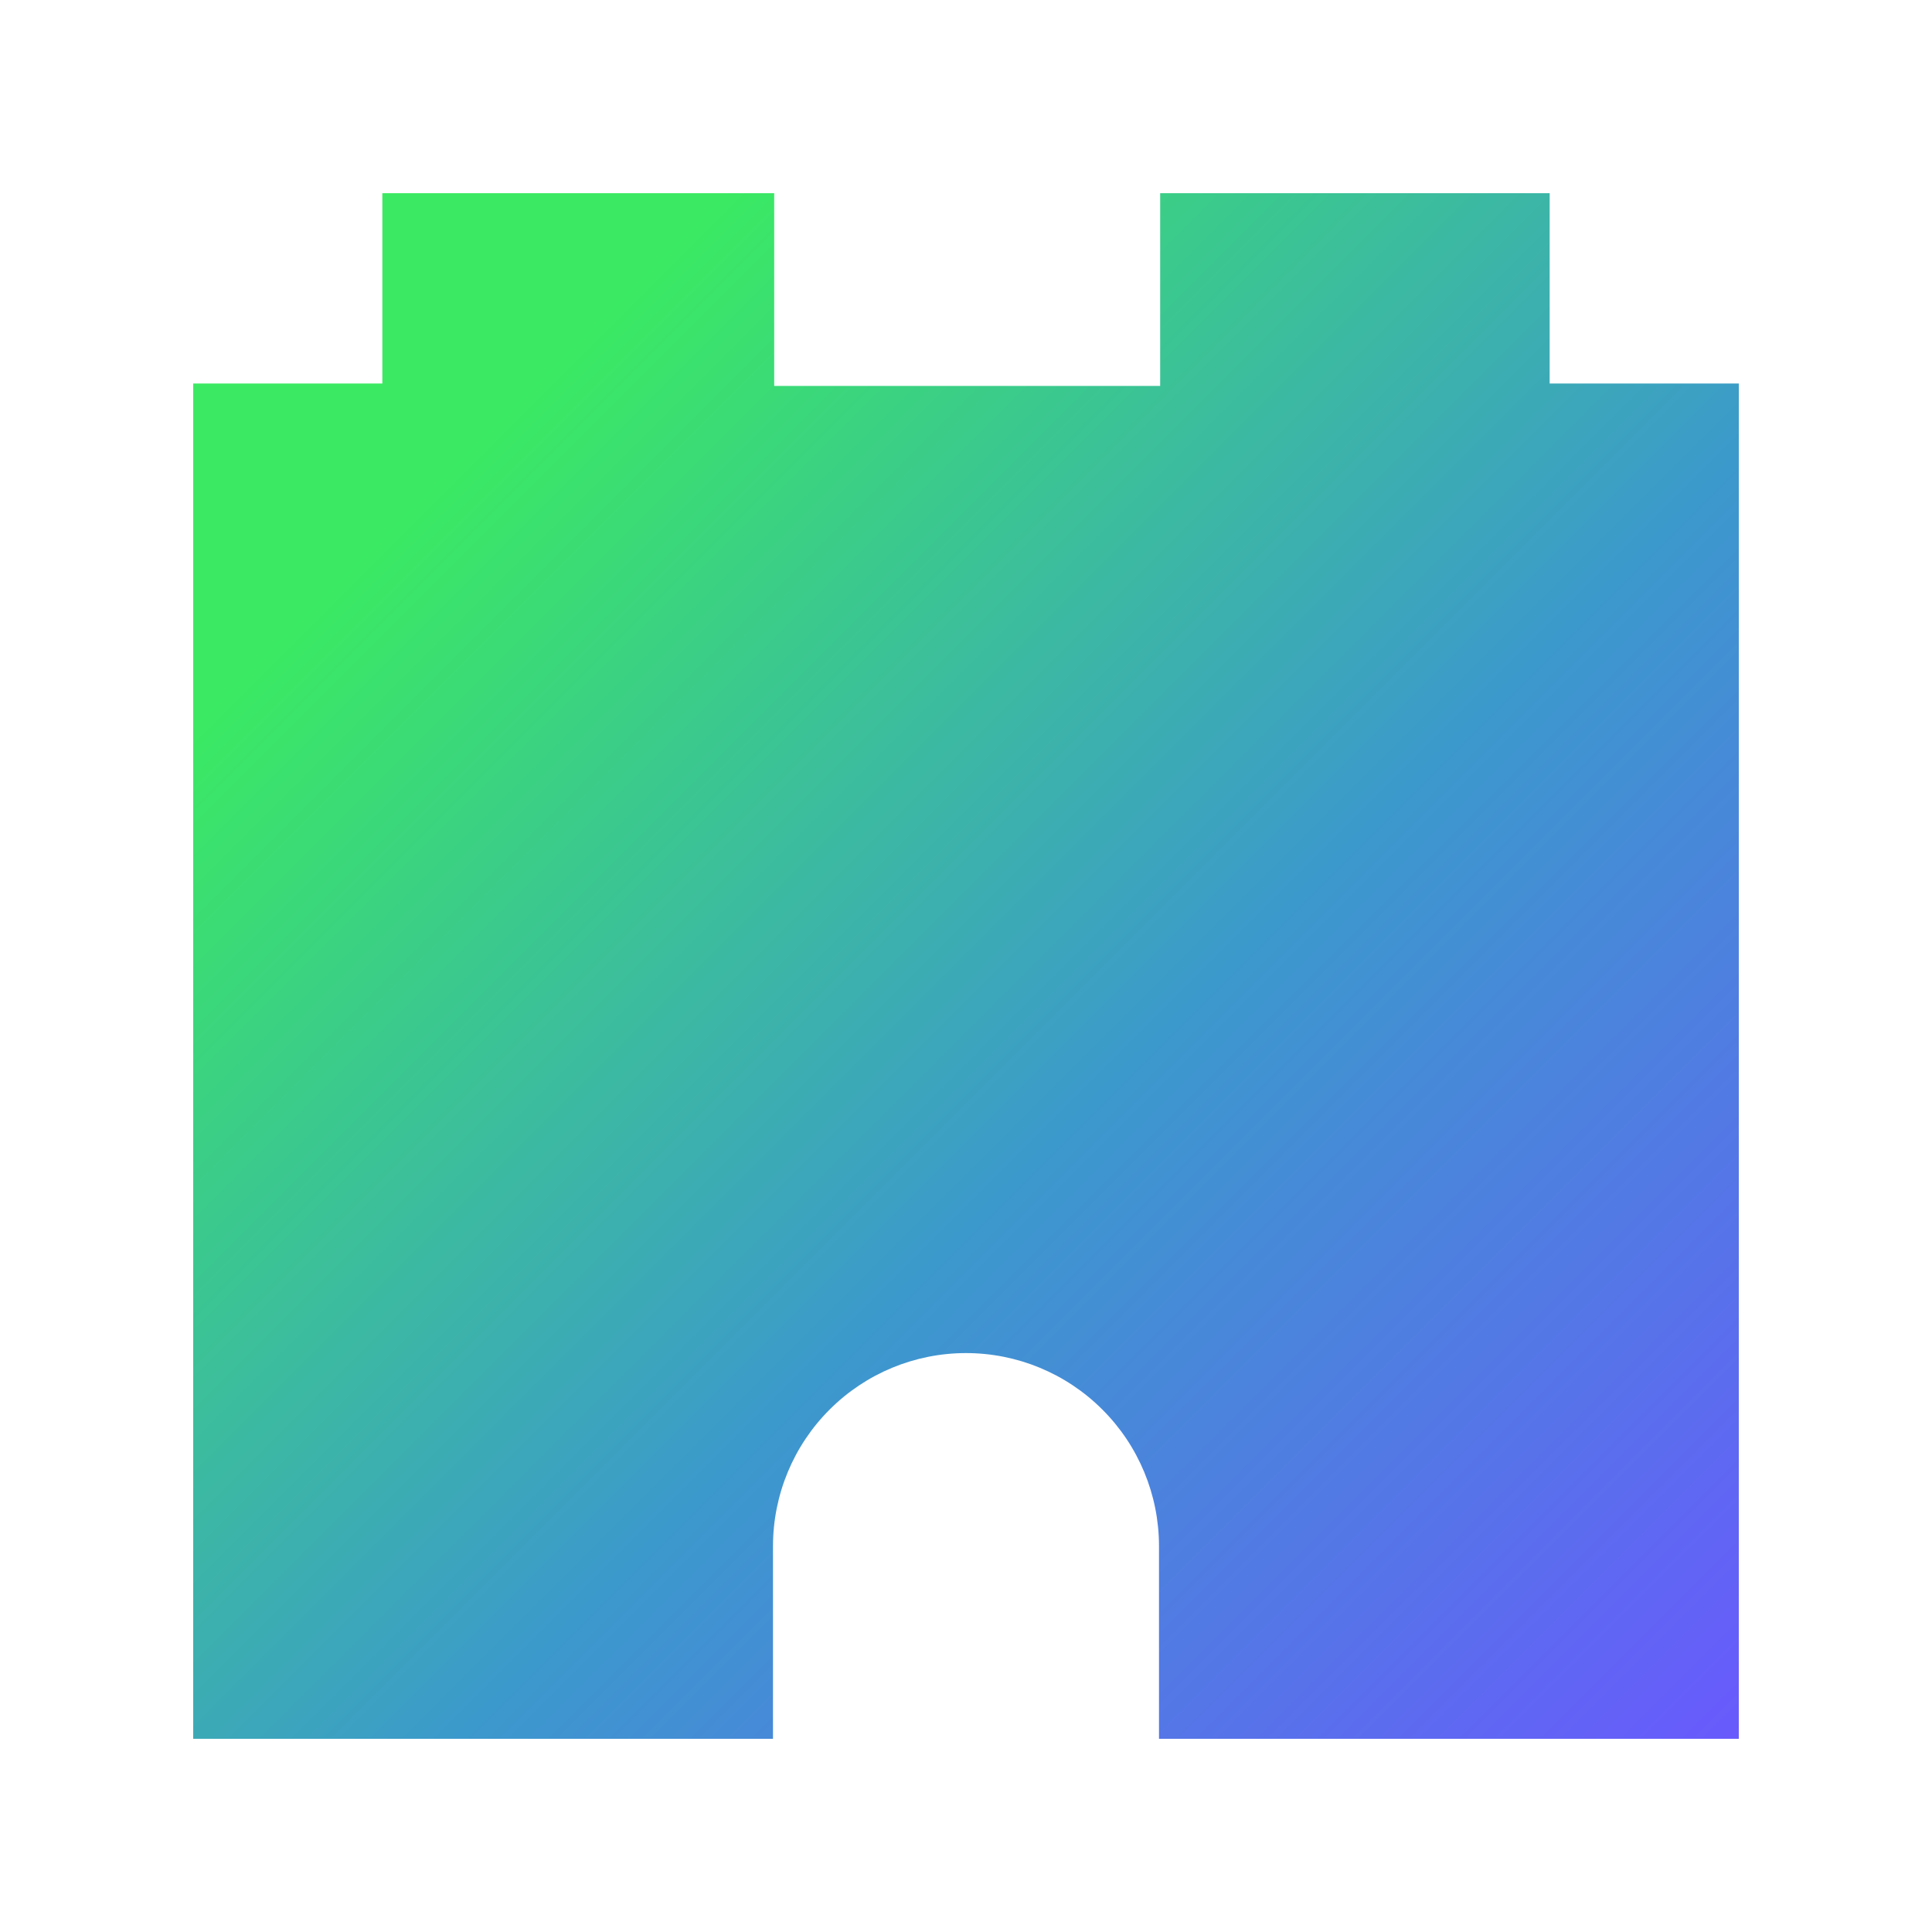
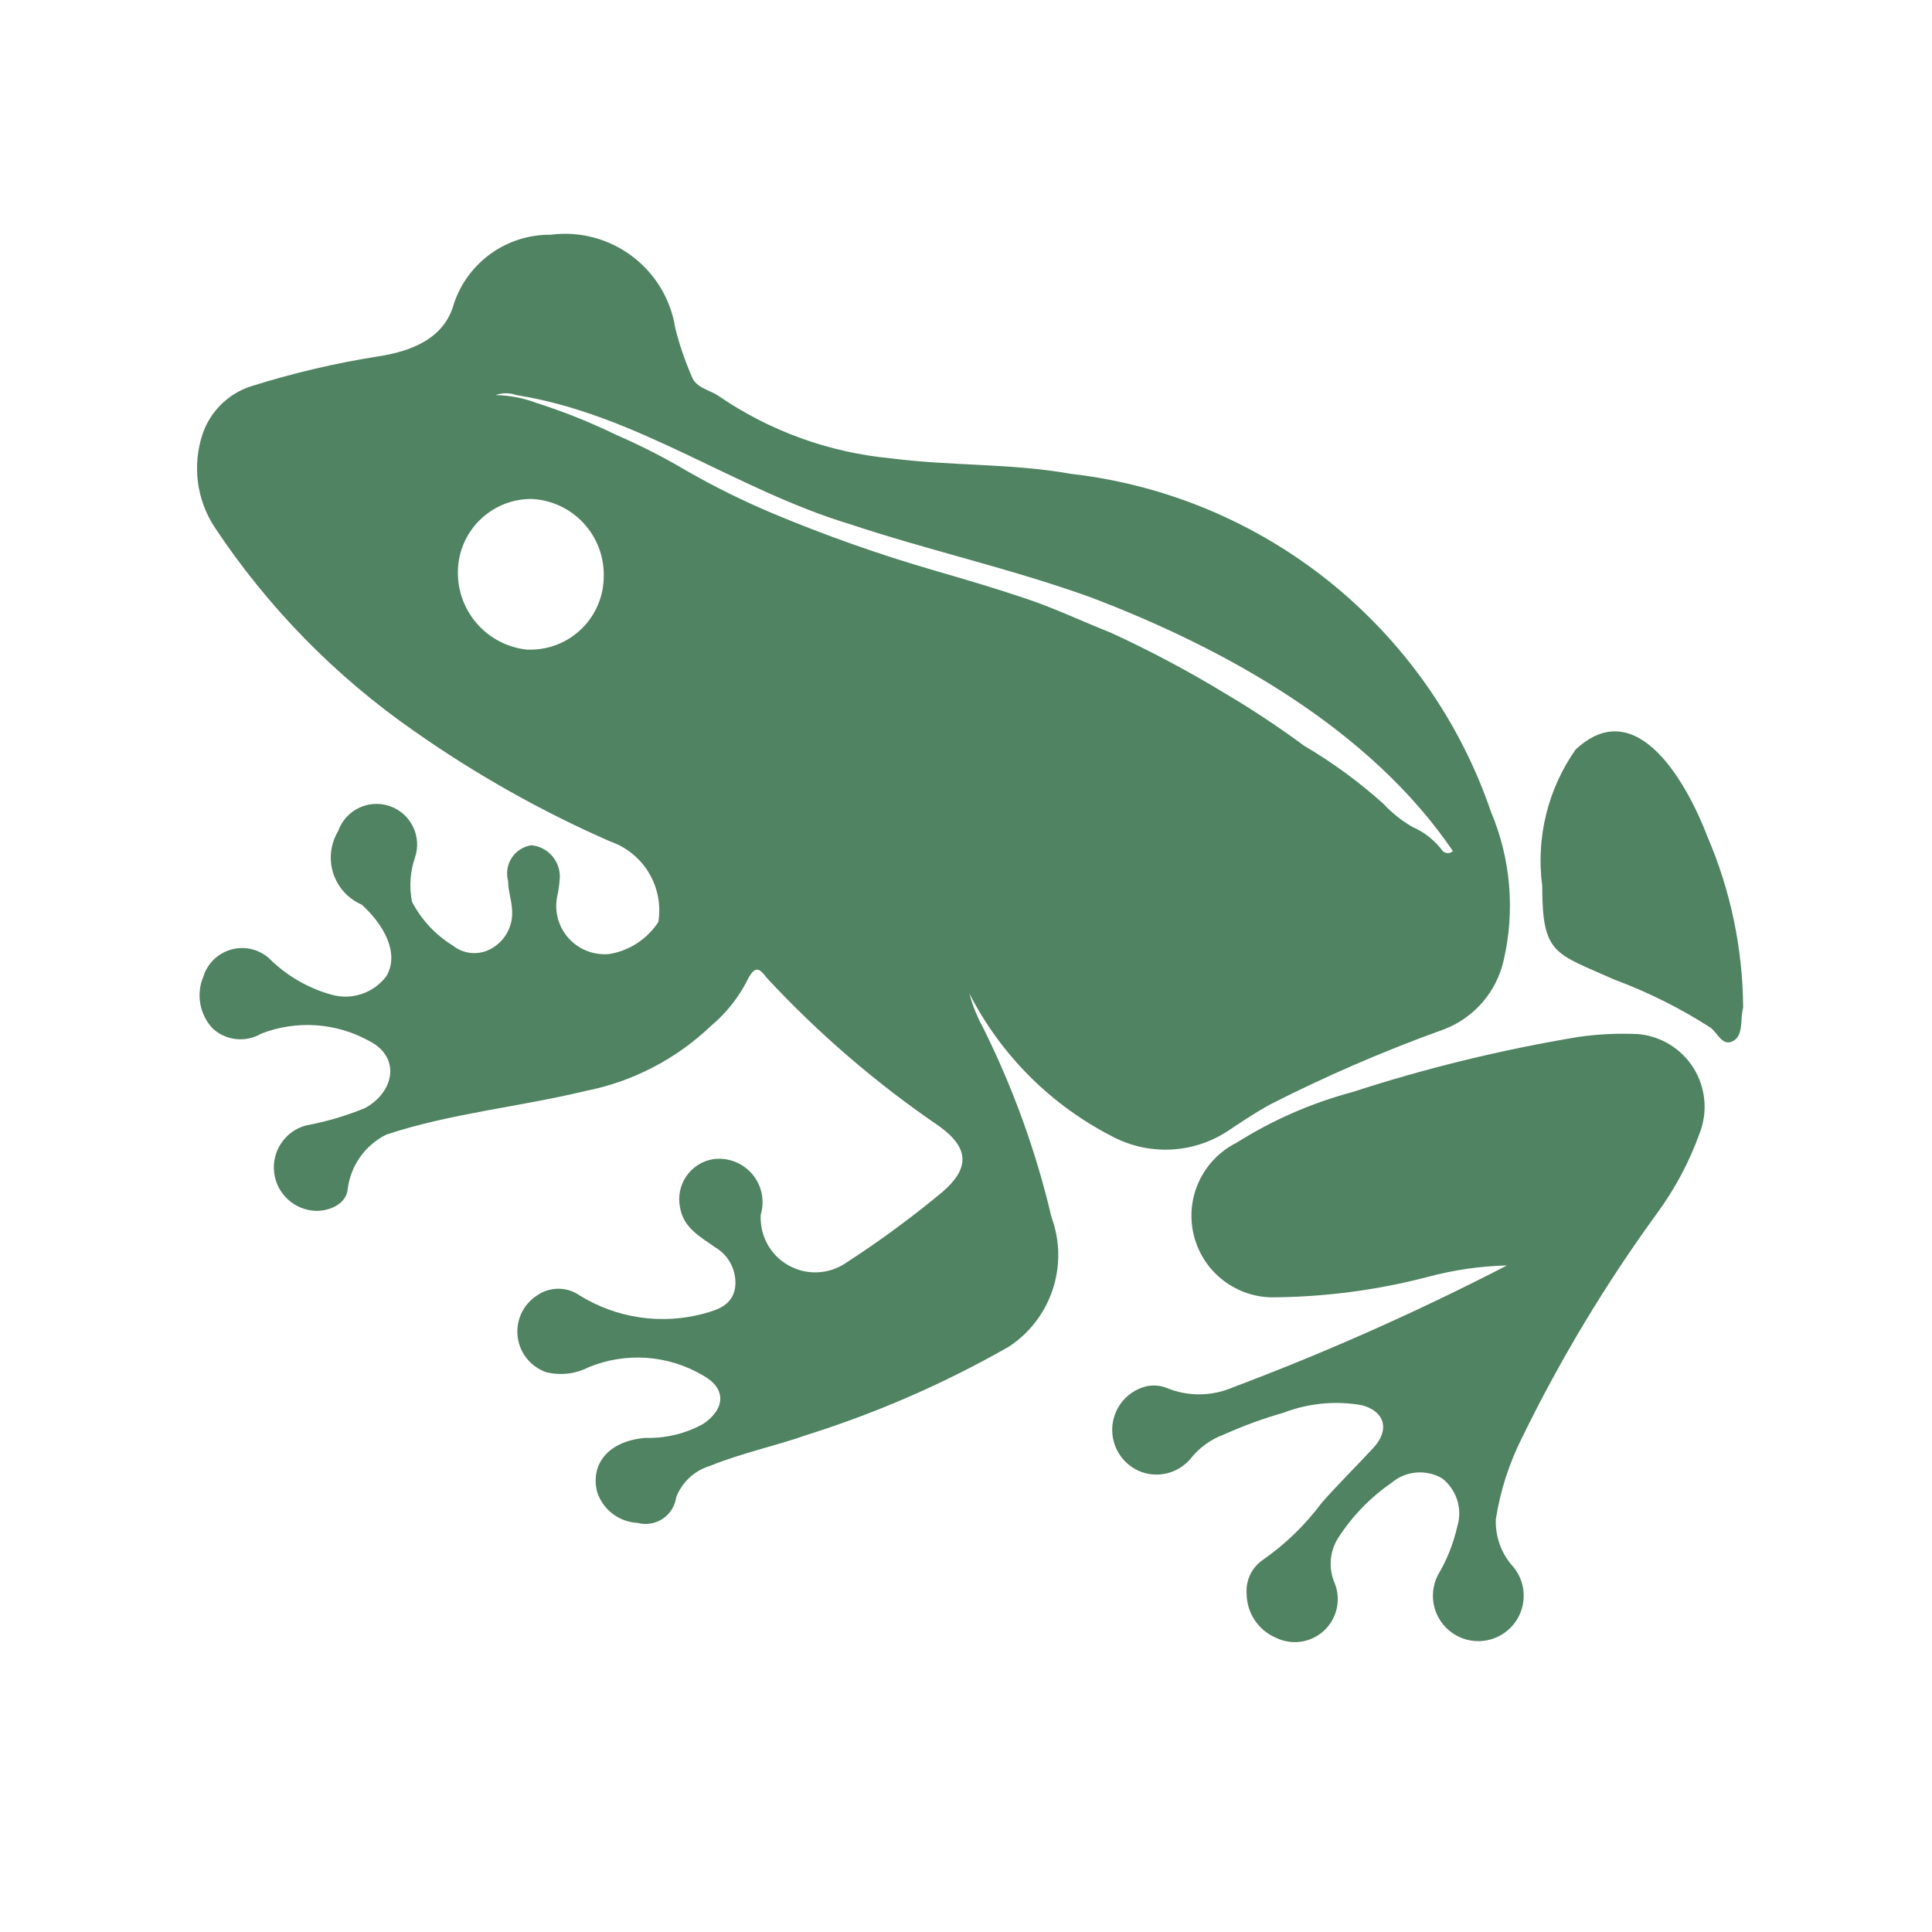
- <svg xmlns="http://www.w3.org/2000/svg" width="40" height="40" viewBox="0 0 40 40" fill="none">
-   <path d="M32.084 7.94V4H24.02V7.99H16.029V4H7.916V7.94H4V36H16.004V32.005C16.006 30.946 16.427 29.931 17.177 29.183C17.926 28.434 18.941 28.014 20 28.014C21.059 28.014 22.074 28.434 22.823 29.183C23.573 29.931 23.994 30.946 23.996 32.005V36H36V7.94H32.084Z" fill="url(#paint0_linear)" />
+ <svg xmlns="http://www.w3.org/2000/svg" id="Layer_1" data-name="Layer 1" viewBox="0 0 40 40">
  <defs>
-     <linearGradient id="paint0_linear" x1="2.942" y1="4.9" x2="37.777" y2="39.734" gradientUnits="userSpaceOnUse">
-       <stop offset="0.159" stop-color="#3BEA62" />
-       <stop offset="0.54" stop-color="#3C99CC" />
-       <stop offset="0.937" stop-color="#6B57FF" />
-     </linearGradient>
+     <style>.cls-1{fill:#508361;}</style>
  </defs>
+   <path class="cls-1" d="M23.05,23.54a2.35,2.35,0,0,0,2.41-.15c.27-.18.54-.36.83-.52a31.19,31.19,0,0,1,3.61-1.56,2,2,0,0,0,1.23-1.42,5,5,0,0,0-.26-3.08,10.45,10.45,0,0,0-8.7-7c-1.23-.22-2.48-.16-3.72-.32A7.57,7.57,0,0,1,14.88,8.2c-.18-.13-.47-.16-.56-.41a6.41,6.41,0,0,1-.34-1A2.31,2.31,0,0,0,11.4,4.86a2.09,2.09,0,0,0-2,1.42c-.2.75-.92,1-1.58,1.1A18.25,18.25,0,0,0,5.19,8a1.57,1.57,0,0,0-1,1,2.23,2.23,0,0,0,.25,1.91,15.72,15.72,0,0,0,4.14,4.23,23.37,23.37,0,0,0,4.05,2.28,1.51,1.51,0,0,1,1,1.67,1.51,1.51,0,0,1-1,.66,1,1,0,0,1-1.1-1.16,2.7,2.7,0,0,0,.06-.41.65.65,0,0,0-.59-.68.59.59,0,0,0-.48.74c0,.2.07.39.08.58a.84.84,0,0,1-.41.81.71.71,0,0,1-.81-.05,2.33,2.33,0,0,1-.85-.91,1.76,1.76,0,0,1,.06-.91A.8.8,0,1,0,7,17.21a1.06,1.06,0,0,0,.49,1.52c.45.41.79,1,.51,1.48a1.06,1.06,0,0,1-1.15.38,2.94,2.94,0,0,1-1.28-.75.84.84,0,0,0-1.36.38,1,1,0,0,0,.2,1.08.85.85,0,0,0,1,.1,2.64,2.64,0,0,1,2.23.15c.67.34.52,1.06-.08,1.39a6.14,6.14,0,0,1-1.22.36.9.9,0,0,0,.21,1.77c.3,0,.63-.16.65-.46A1.46,1.46,0,0,1,8,23.49c1.33-.44,2.74-.57,4.11-.9a5.22,5.22,0,0,0,2.61-1.35,3,3,0,0,0,.78-1c.14-.24.22-.2.37,0a21,21,0,0,0,3.58,3.08c.62.45.63.87.06,1.36a20.83,20.83,0,0,1-2,1.47,1.13,1.13,0,0,1-1.76-1A.9.9,0,0,0,14.76,24a.84.84,0,0,0-.68,1c.07.42.41.6.72.82a.85.85,0,0,1,.42.84c-.06.37-.37.46-.66.54A3.27,3.27,0,0,1,12,26.82a.77.77,0,0,0-.88,0,.89.89,0,0,0,.19,1.59,1.25,1.25,0,0,0,.87-.1,2.66,2.66,0,0,1,2.38.17c.47.26.47.68,0,1a2.34,2.34,0,0,1-1.2.29c-.73.06-1.14.51-1,1.11a.93.93,0,0,0,.84.65A.64.64,0,0,0,14,31a1.08,1.08,0,0,1,.7-.65c.66-.27,1.35-.41,2-.64a21.37,21.37,0,0,0,4.19-1.83,2.27,2.27,0,0,0,.88-2.68,18.08,18.08,0,0,0-1.41-3.91,3.19,3.19,0,0,1-.29-.72A6.8,6.8,0,0,0,23.05,23.54ZM10.91,13.45a1.6,1.6,0,0,1-1.43-1.58A1.52,1.52,0,0,1,11,10.33a1.57,1.57,0,0,1,1.5,1.61,1.52,1.52,0,0,1-1.55,1.51Zm8.43-1.64A31.13,31.13,0,0,1,16,10.63a16.32,16.32,0,0,1-1.78-.88A13,13,0,0,0,12.75,9a12.34,12.34,0,0,0-1.65-.66,2.51,2.51,0,0,0-.84-.16.63.63,0,0,1,.43,0c2.48.39,4.52,1.95,6.9,2.67,1.65.55,3.34.92,5,1.52,2.79,1.06,5.78,2.73,7.49,5.25a.15.15,0,0,1-.21,0v0a1.54,1.54,0,0,0-.63-.5,2.64,2.64,0,0,1-.6-.48A10.18,10.18,0,0,0,27,15.44a19.15,19.15,0,0,0-1.63-1.08A23.25,23.25,0,0,0,23,13.1c-.58-.23-1.15-.5-1.74-.7S20,12,19.34,11.81Z" />
+   <path class="cls-1" d="M33.92,21.41a6.51,6.51,0,0,0-1.25.06A32.19,32.19,0,0,0,28,22.61a8.72,8.72,0,0,0-2.4,1.05,1.69,1.69,0,0,0,.71,3.2,13.09,13.09,0,0,0,3.24-.42,6.92,6.92,0,0,1,1.65-.24,53.53,53.53,0,0,1-5.69,2.53,1.76,1.76,0,0,1-1.37,0,.72.72,0,0,0-.5,0,.93.93,0,0,0-.07,1.72.92.92,0,0,0,1.08-.25,1.56,1.56,0,0,1,.69-.5,9.06,9.06,0,0,1,1.23-.45,3.06,3.06,0,0,1,1.61-.16c.49.12.6.51.26.88s-.74.76-1.08,1.15a5.26,5.26,0,0,1-1.22,1.18.78.78,0,0,0-.33.7,1,1,0,0,0,.61.91.89.89,0,0,0,1.21-1.14,1,1,0,0,1,.07-.92,4.05,4.05,0,0,1,1.11-1.15.91.91,0,0,1,1.05-.09.92.92,0,0,1,.31,1,3.45,3.45,0,0,1-.4,1,.94.94,0,1,0,1.57-.16,1.38,1.38,0,0,1-.37-1,5.74,5.74,0,0,1,.55-1.7,30.94,30.94,0,0,1,2.78-4.62,6.54,6.54,0,0,0,.89-1.67A1.51,1.51,0,0,0,33.92,21.41Z" />
+   <path class="cls-1" d="M36.09,20.85a9.11,9.11,0,0,0-.74-3.53c-.4-1.05-1.45-3-2.73-1.8a4,4,0,0,0-.69,2.82c0,1.43.26,1.39,1.49,1.94a10.4,10.4,0,0,1,2,1c.14.11.24.38.45.28s.17-.39.2-.6A.86.86,0,0,0,36.09,20.85Z" />
</svg>
